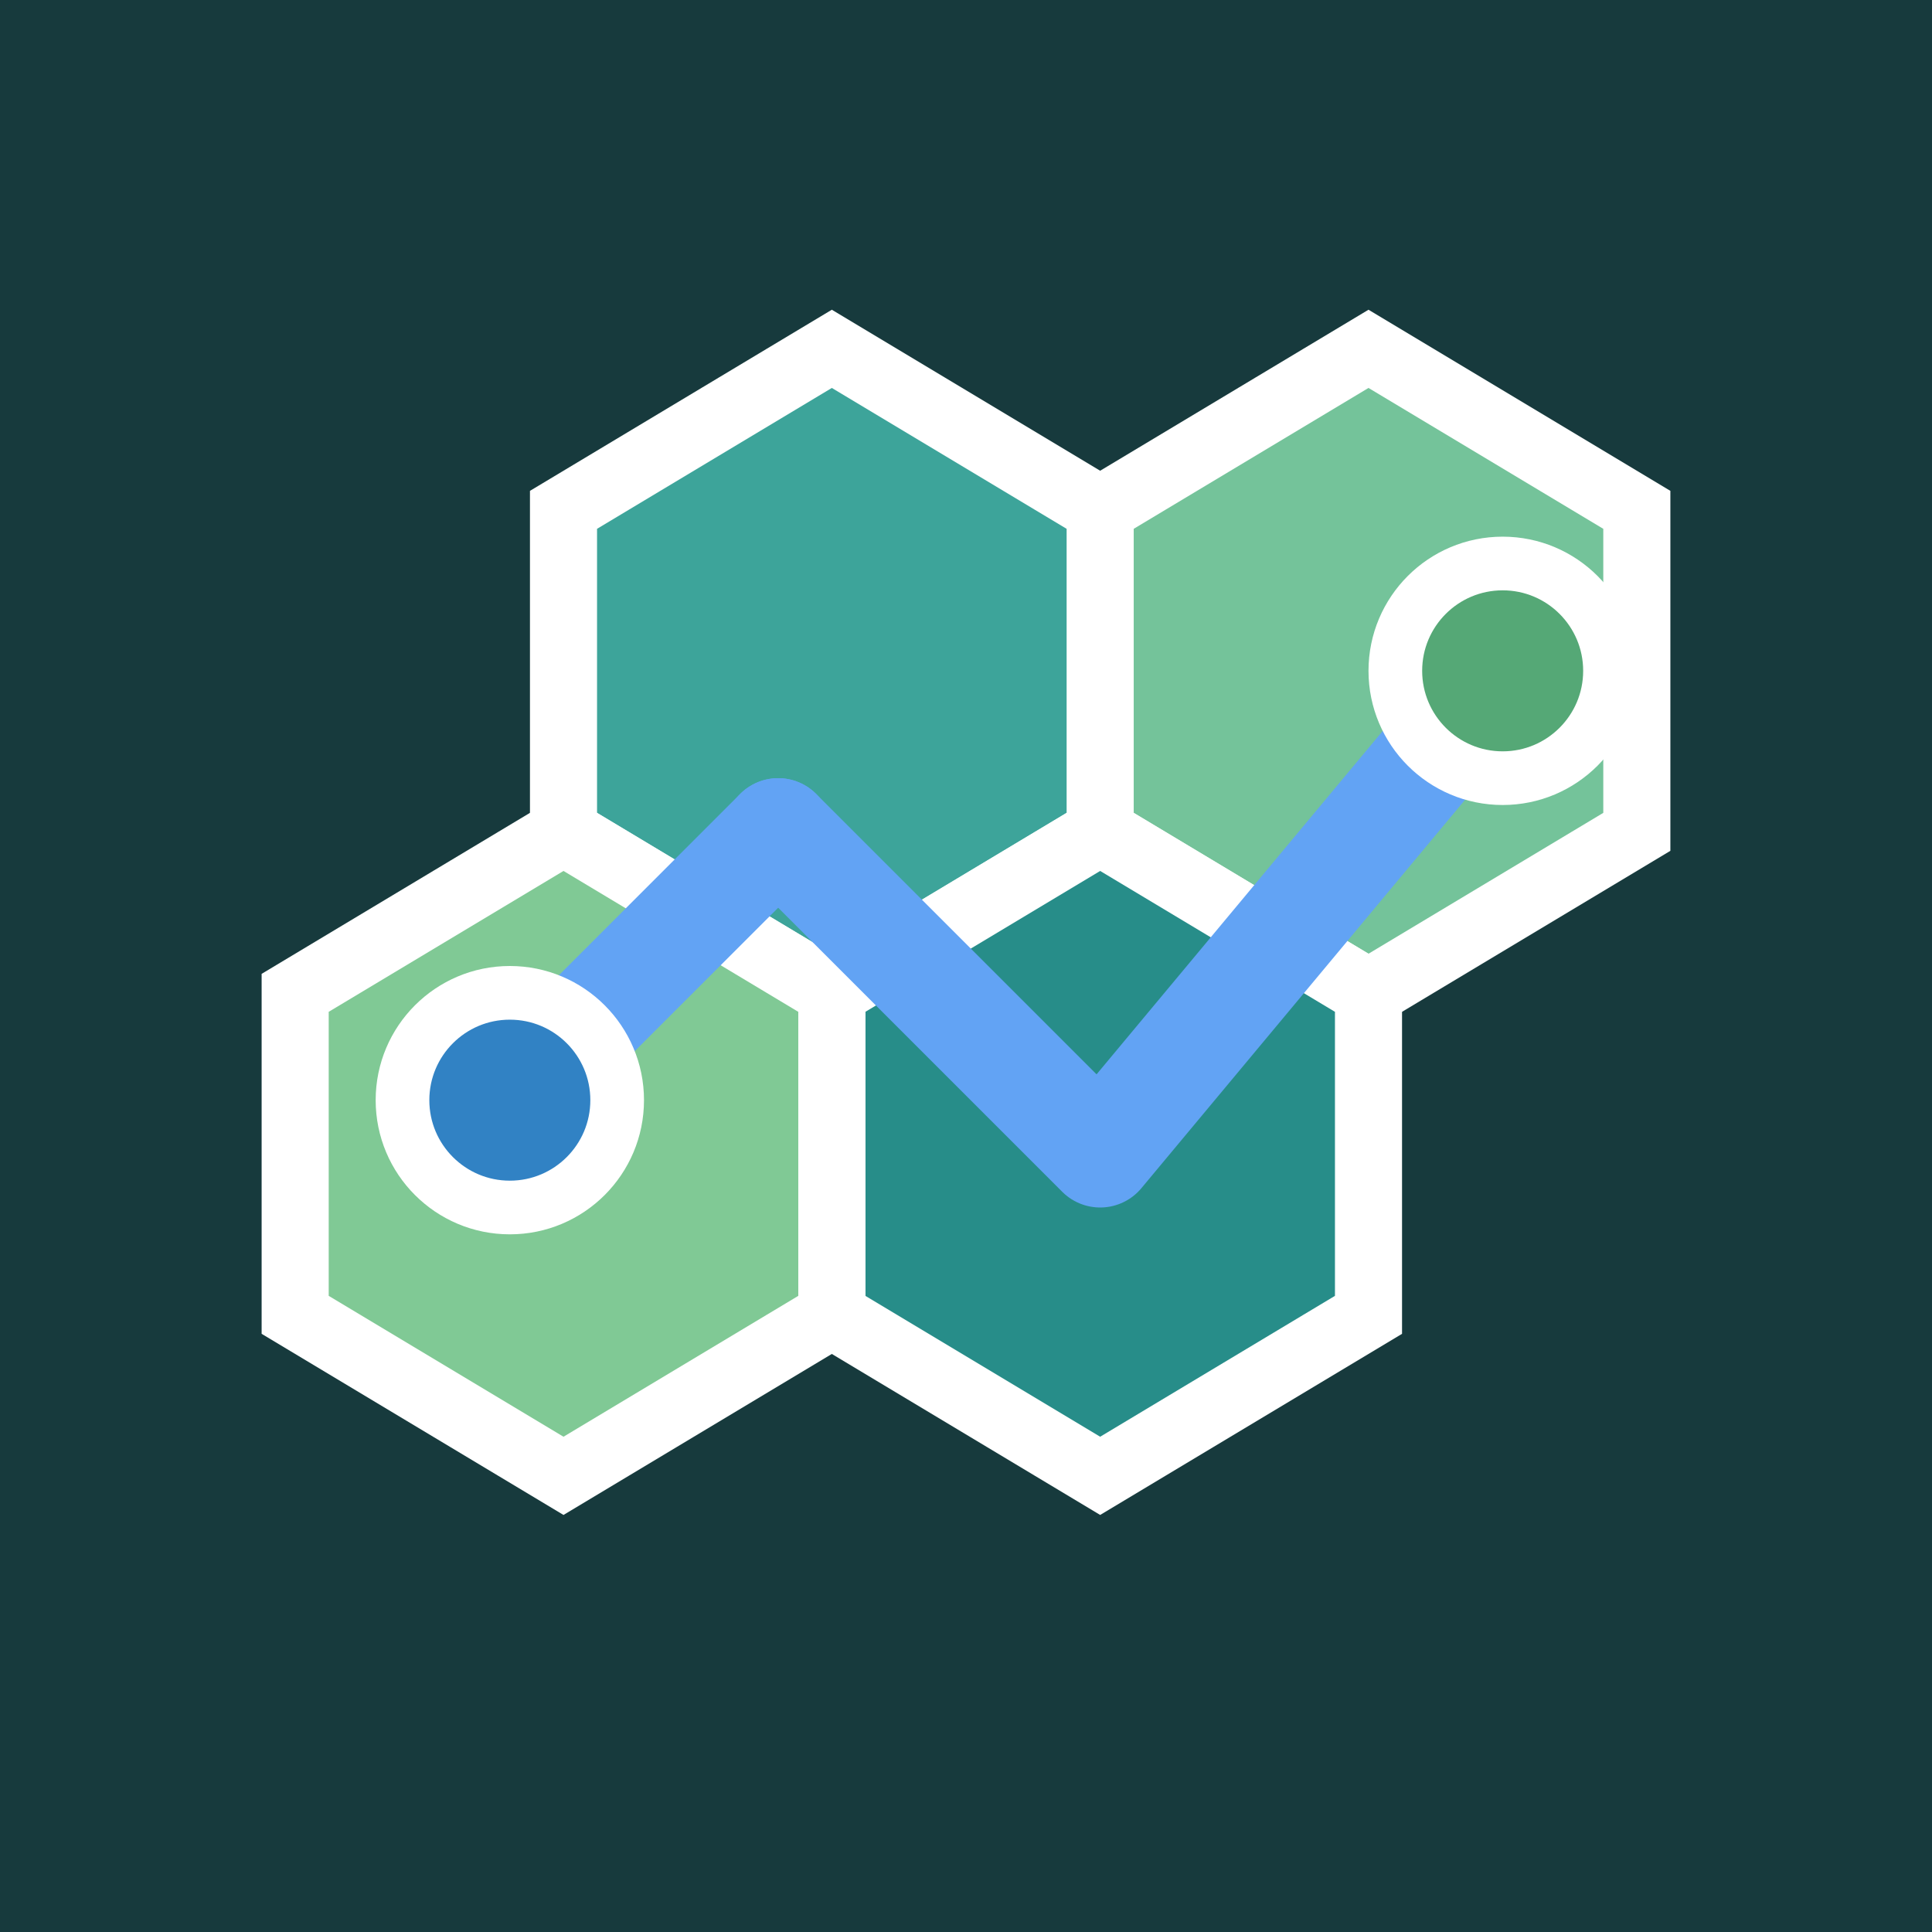
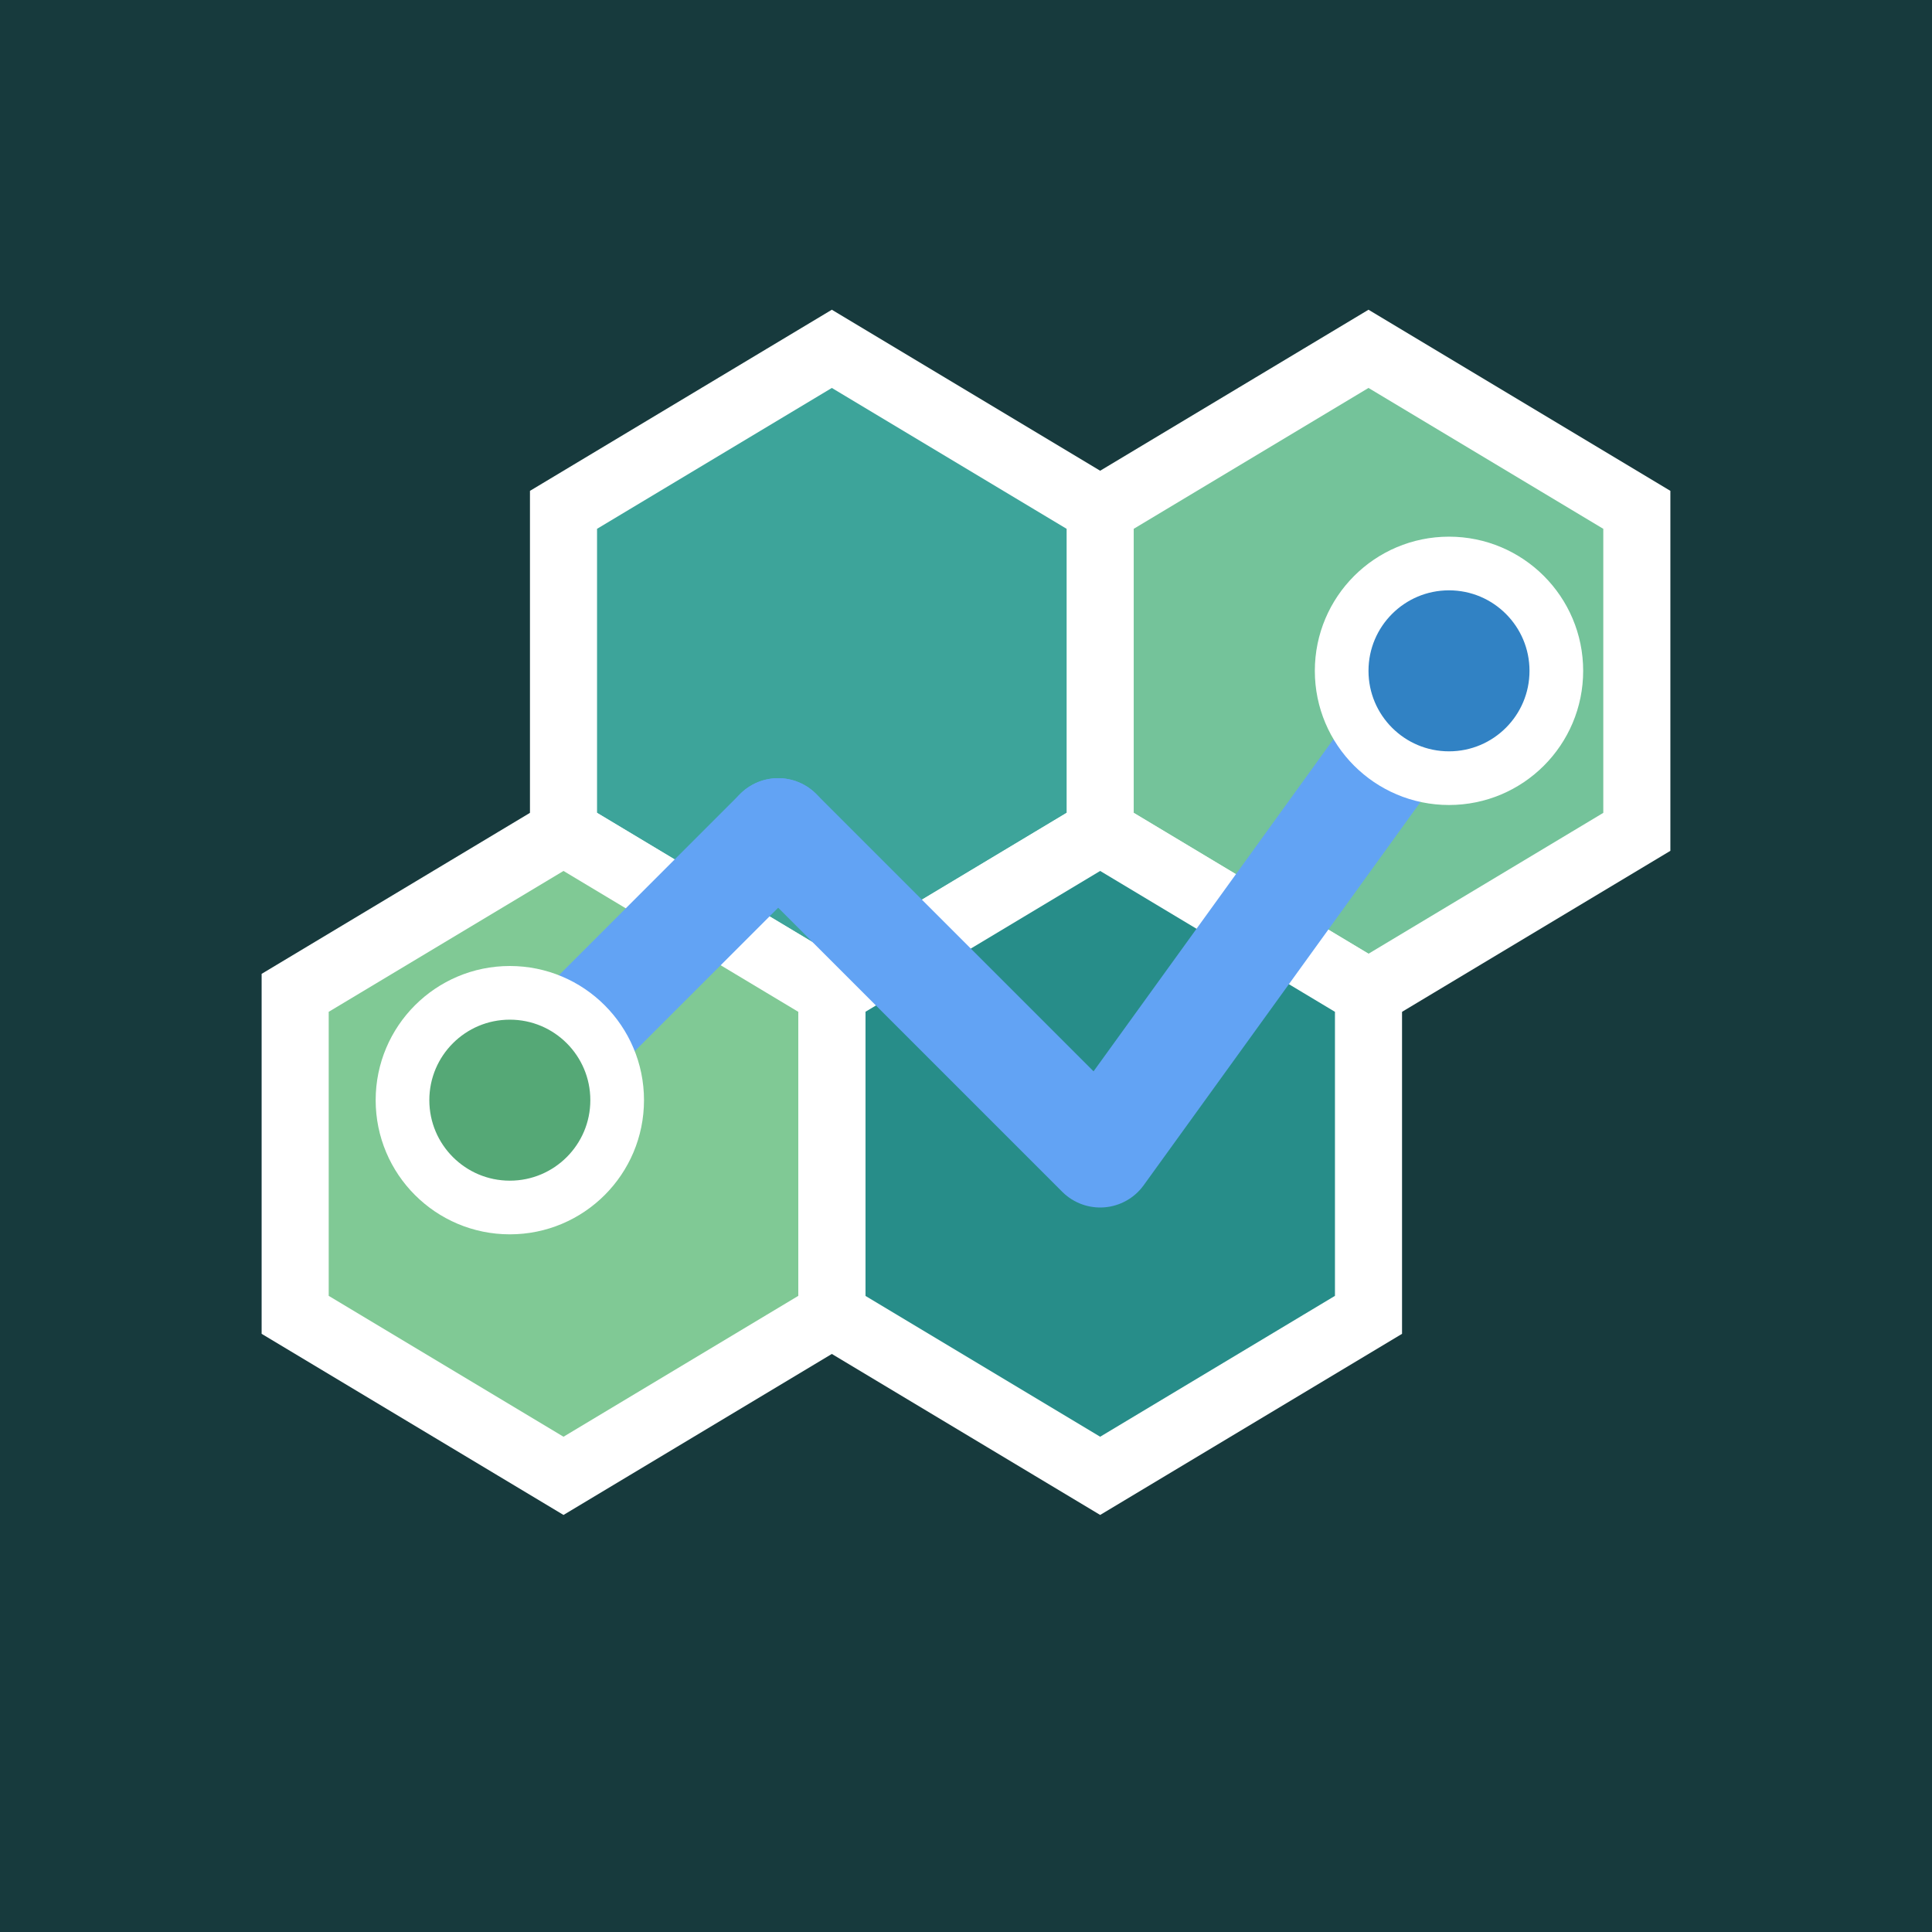
<svg xmlns="http://www.w3.org/2000/svg" viewBox="0 0 72 72">
  <g transform="translate(72 0) scale(-1 1)">
    <rect width="72" height="72" fill="#173a3d" />
    <g stroke="#fff" stroke-width="2.5">
      <path d="M21 13 31 19v12l-10 6-10-6V19z" fill="#74c39a" />
      <path d="M41 13 51 19v12l-10 6-10-6V19z" fill="#3da49a" />
      <path d="M31 31 41 37v12l-10 6-10-6V37z" fill="#278d89" />
      <path d="M51 31 61 37v12l-10 6-10-6V37z" fill="#80c995" />
    </g>
-     <path d="M16 25 31 43l12-12" fill="none" stroke="#62a3f4" stroke-width="4" stroke-linecap="round" stroke-linejoin="round" />
+     <path d="M18 25 31 43l12-12" fill="none" stroke="#62a3f4" stroke-width="4" stroke-linecap="round" stroke-linejoin="round" />
    <path d="M43 31 53 41" fill="none" stroke="#62a3f4" stroke-width="4" stroke-linecap="round" stroke-linejoin="round" />
-     <circle cx="16" cy="25" r="4" fill="#55a876" stroke="#fff" stroke-width="2" />
-     <circle cx="53" cy="41" r="4" fill="#3182c4" stroke="#fff" stroke-width="2" />
+     <circle cx="18" cy="25" r="4" fill="#3182c4" stroke="#fff" stroke-width="2" />
+     <circle cx="53" cy="41" r="4" fill="#55a876" stroke="#fff" stroke-width="2" />
  </g>
</svg>
